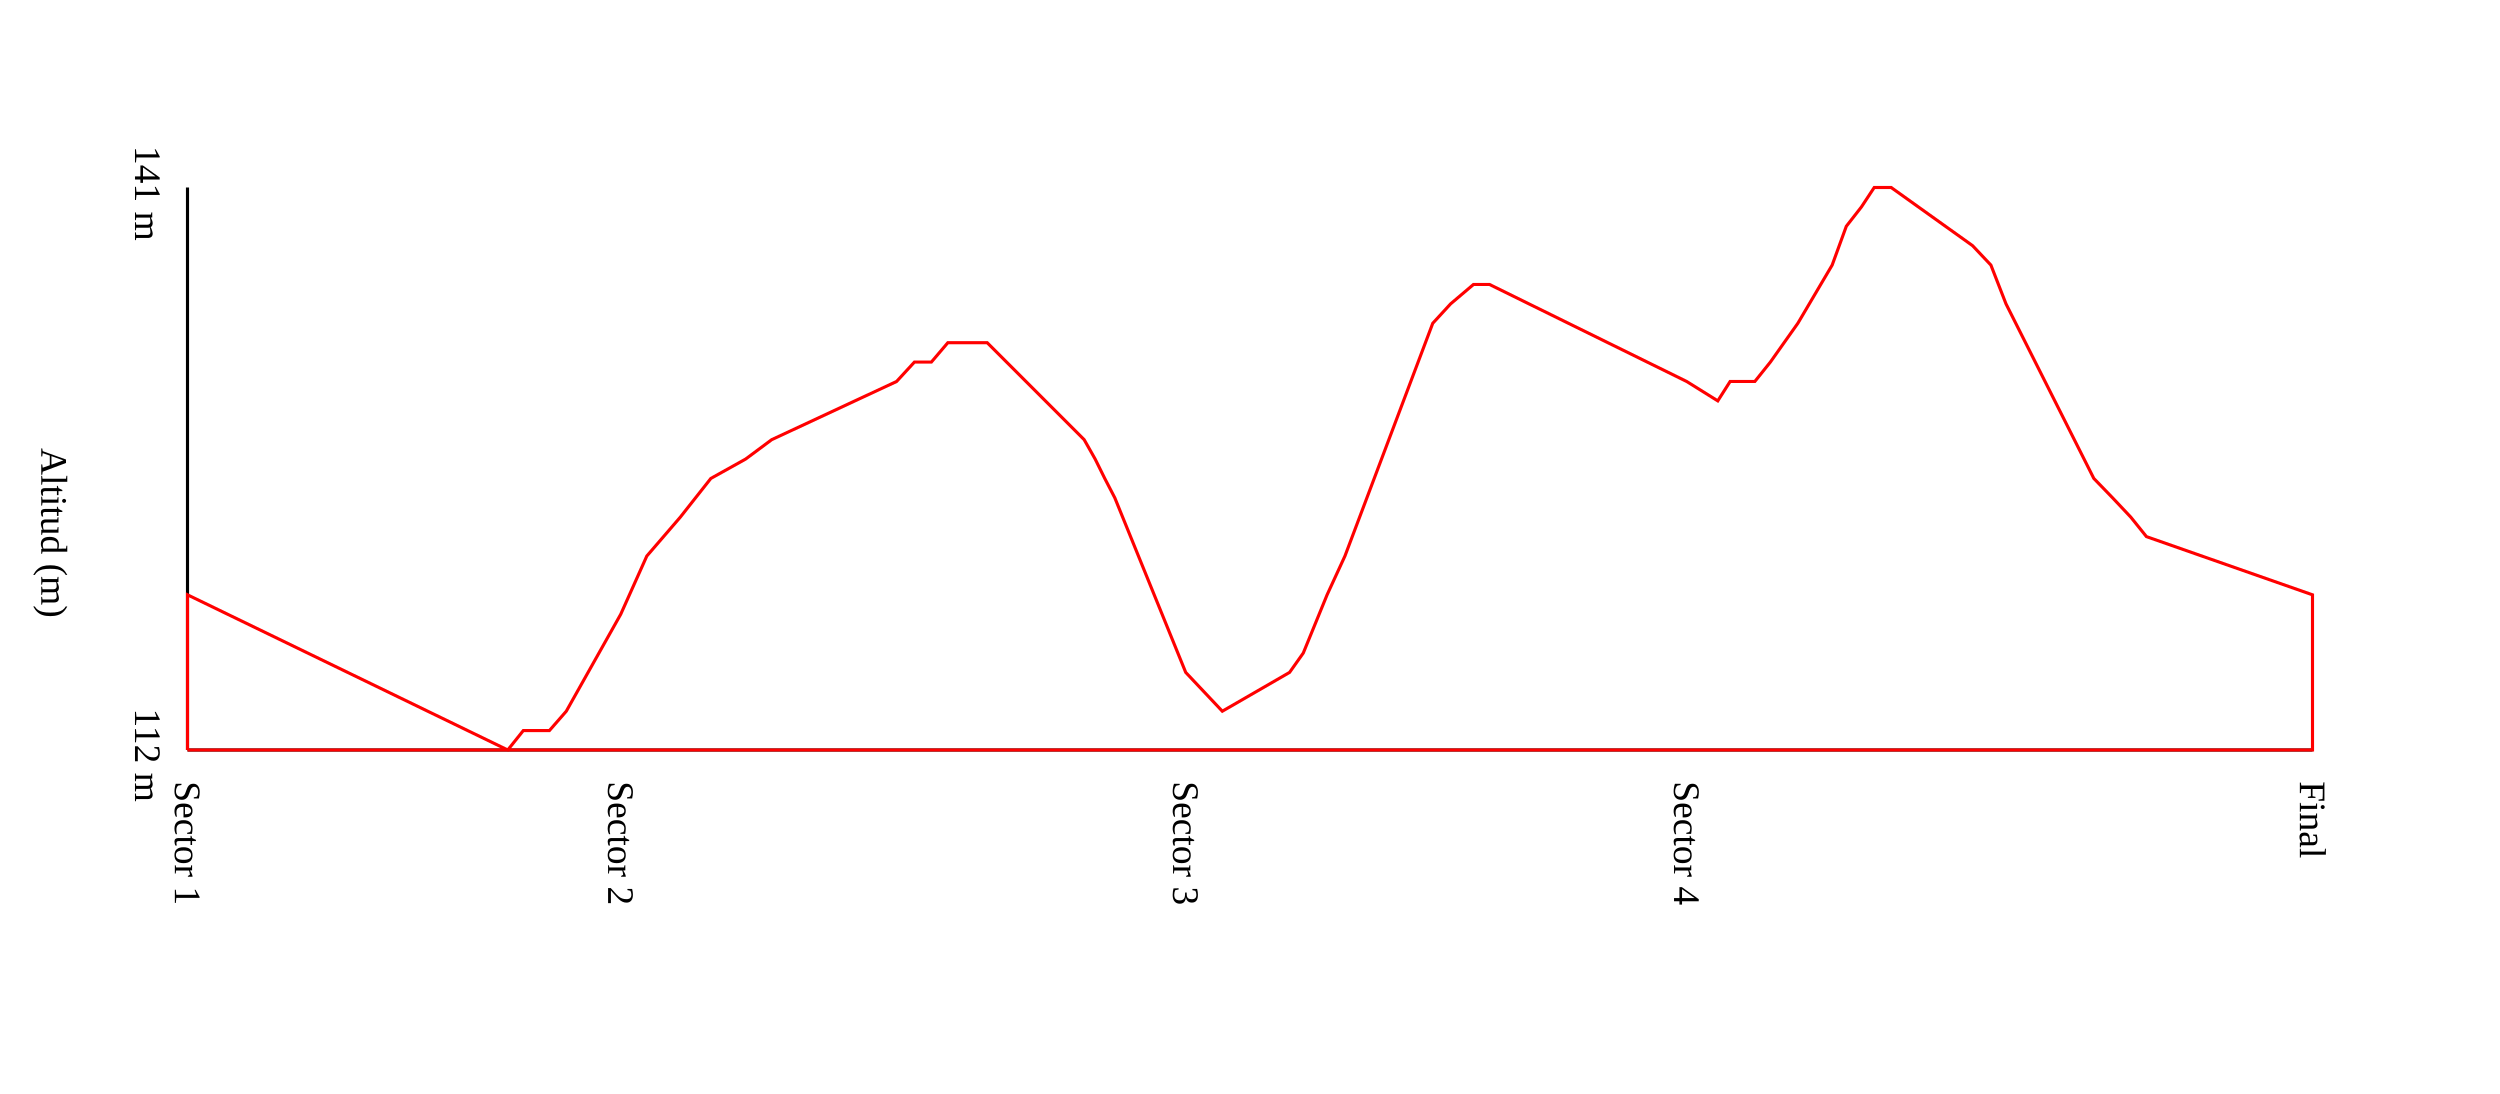
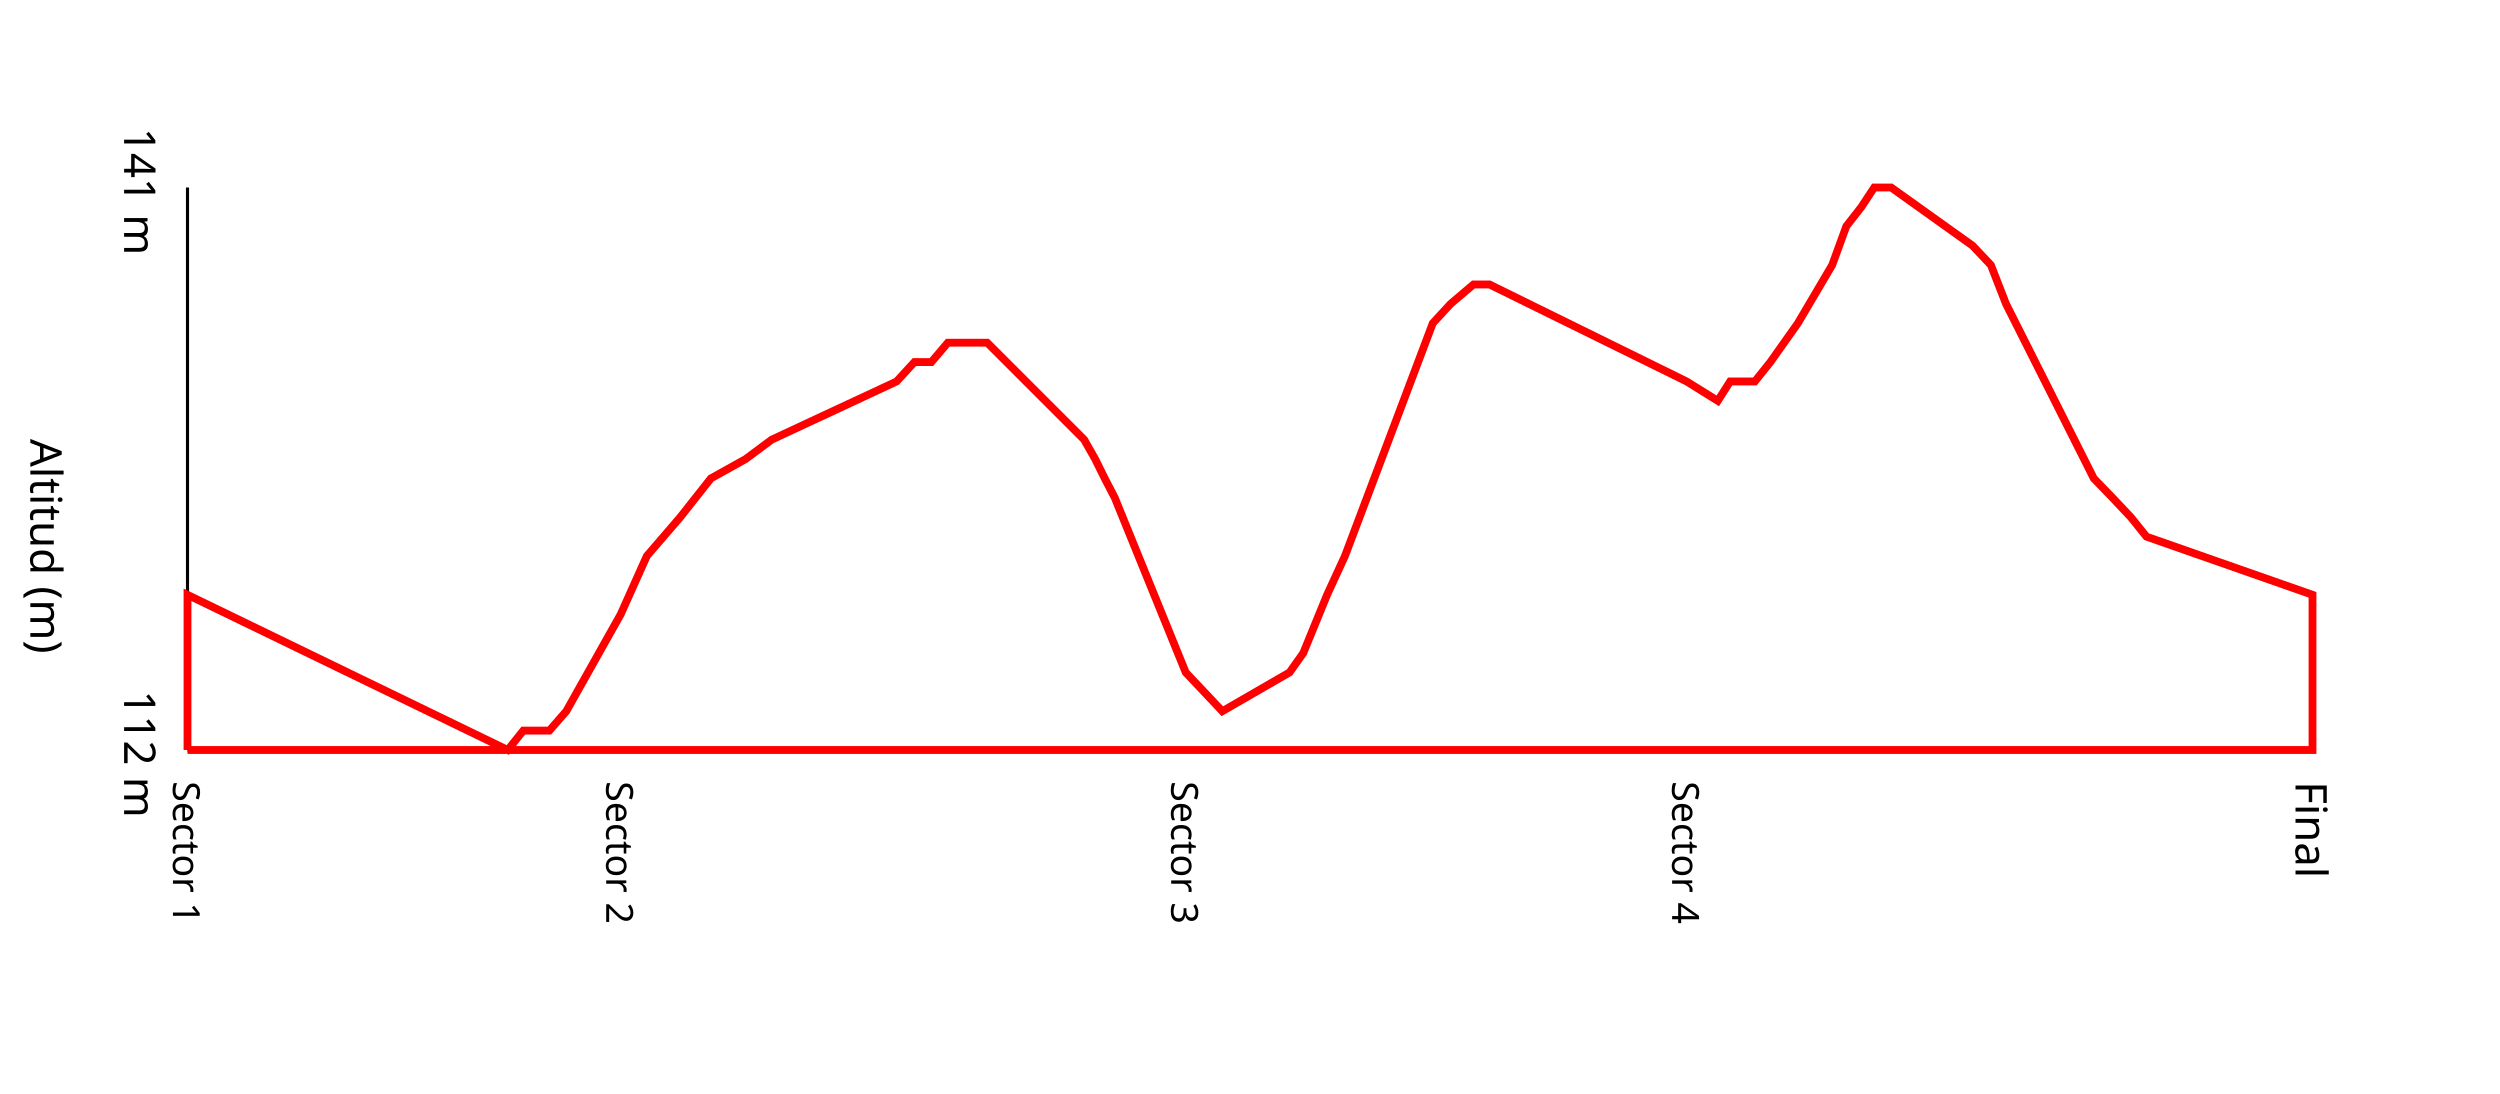
<svg xmlns="http://www.w3.org/2000/svg" version="2.0" viewBox="0 0 800 350" width="800" height="350">
-   <line x1="60" y1="60" x2="60" y2="240.0" stroke="black" strokeWidth="1" />
-   <line x1="60" y1="240.0" x2="740" y2="240.0" stroke="black" strokeWidth="1" />
-   <polyline points="60.00,240.00 60.00,190.34 162.48,240.00 167.45,233.79 175.80,233.79 181.21,227.59 198.64,196.55 206.98,177.93 217.67,165.52 227.47,153.10 238.60,146.90 246.95,140.69 286.91,122.07 292.62,115.86 298.04,115.86 303.31,109.66 308.28,109.66 315.90,109.66 346.93,140.69 350.45,146.90 353.52,153.10 356.74,159.31 379.43,215.17 391.14,227.59 412.66,215.17 417.05,208.97 424.67,190.34 430.38,177.93 458.48,103.45 464.19,97.24 471.51,91.03 476.64,91.03 539.73,122.07 549.69,128.28 553.64,122.07 557.15,122.07 561.55,122.07 566.52,115.86 570.91,109.66 575.31,103.45 586.29,84.83 590.82,72.41 595.66,66.21 599.75,60.00 605.17,60.00 631.23,78.62 637.09,84.83 641.92,97.24 670.02,153.10 676.03,159.31 681.88,165.52 686.86,171.72 740.00,190.34 740.00,240.00 60.00,240.00" stroke="red" strokeWidth="2.5" fill="none" />
-   <text x="20" y="150.0" fontFamily="Verdana" fontSize="14" style="writing-mode: tb; glyph-orientation-vertical: 0; text-anchor: middle; dominant-baseline: middle;">Altitud (m)</text>
-   <text x="50" y="240.0" fontFamily="Verdana" fontSize="14" style="writing-mode: tb; glyph-orientation-vertical: 0; text-anchor: end; dominant-baseline: middle;">112 m</text>
-   <text x="50" y="60.0" fontFamily="Verdana" fontSize="14" style="writing-mode: tb; glyph-orientation-vertical: 0; text-anchor: end; dominant-baseline: middle;">141 m</text>
-   <text x="60.0" y="250.0" fontFamily="sans-serif" fontSize="12" style="writing-mode: tb; glyph-orientation-vertical: 0; text-anchor: start;">Sector 1</text>
-   <text x="198.635" y="250.0" fontFamily="sans-serif" fontSize="12" style="writing-mode: tb; glyph-orientation-vertical: 0; text-anchor: start;">Sector 2</text>
-   <text x="379.432" y="250.0" fontFamily="sans-serif" fontSize="12" style="writing-mode: tb; glyph-orientation-vertical: 0; text-anchor: start;">Sector 3</text>
-   <text x="539.733" y="250.0" fontFamily="sans-serif" fontSize="12" style="writing-mode: tb; glyph-orientation-vertical: 0; text-anchor: start;">Sector 4</text>
-   <text x="740.0" y="250.0" fontFamily="sans-serif" fontSize="14" style="writing-mode: tb; glyph-orientation-vertical: 0; text-anchor: start;">Final</text>
+   <line x1="60" y1="60" x2="60" y2="240.0" stroke="black" stroke-width="1" />
+   <line x1="60" y1="240.0" x2="740" y2="240.0" stroke="black" stroke-width="1" />
+   <polyline points="60.00,240.00 60.00,190.34 162.48,240.00 167.45,233.79 175.80,233.79 181.21,227.59 198.64,196.55 206.98,177.93 217.67,165.52 227.47,153.10 238.60,146.90 246.95,140.69 286.91,122.07 292.62,115.86 298.04,115.86 303.31,109.66 308.28,109.66 315.90,109.66 346.93,140.69 350.45,146.90 353.52,153.10 356.74,159.31 379.43,215.17 391.14,227.59 412.66,215.17 417.05,208.97 424.67,190.34 430.38,177.93 458.48,103.45 464.19,97.24 471.51,91.03 476.64,91.03 539.73,122.07 549.69,128.28 553.64,122.07 557.15,122.07 561.55,122.07 566.52,115.86 570.91,109.66 575.31,103.45 586.29,84.83 590.82,72.41 595.66,66.21 599.75,60.00 605.17,60.00 631.23,78.62 637.09,84.83 641.92,97.24 670.02,153.10 676.03,159.31 681.88,165.52 686.86,171.72 740.00,190.34 740.00,240.00 60.00,240.00" stroke="red" fill="none" stroke-width="2.5" />
+   <text x="20" y="150.0" font-family="Verdana" font-size="14" style="writing-mode: tb; glyph-orientation-vertical: 0; text-anchor: middle; dominant-baseline: middle;">Altitud (m)</text>
+   <text x="50" y="240.0" font-family="Verdana" font-size="14" style="writing-mode: tb; glyph-orientation-vertical: 0; text-anchor: end; dominant-baseline: middle;">112 m</text>
+   <text x="50" y="60.0" font-family="Verdana" font-size="14" style="writing-mode: tb; glyph-orientation-vertical: 0; text-anchor: end; dominant-baseline: middle;">141 m</text>
+   <text x="60.0" y="250.0" font-family="sans-serif" font-size="12" style="writing-mode: tb; glyph-orientation-vertical: 0; text-anchor: start;">Sector 1</text>
+   <text x="198.635" y="250.0" font-family="sans-serif" font-size="12" style="writing-mode: tb; glyph-orientation-vertical: 0; text-anchor: start;">Sector 2</text>
+   <text x="379.432" y="250.0" font-family="sans-serif" font-size="12" style="writing-mode: tb; glyph-orientation-vertical: 0; text-anchor: start;">Sector 3</text>
+   <text x="539.733" y="250.0" font-family="sans-serif" font-size="12" style="writing-mode: tb; glyph-orientation-vertical: 0; text-anchor: start;">Sector 4</text>
+   <text x="740.0" y="250.0" font-family="sans-serif" font-size="14" style="writing-mode: tb; glyph-orientation-vertical: 0; text-anchor: start;">Final</text>
</svg>
